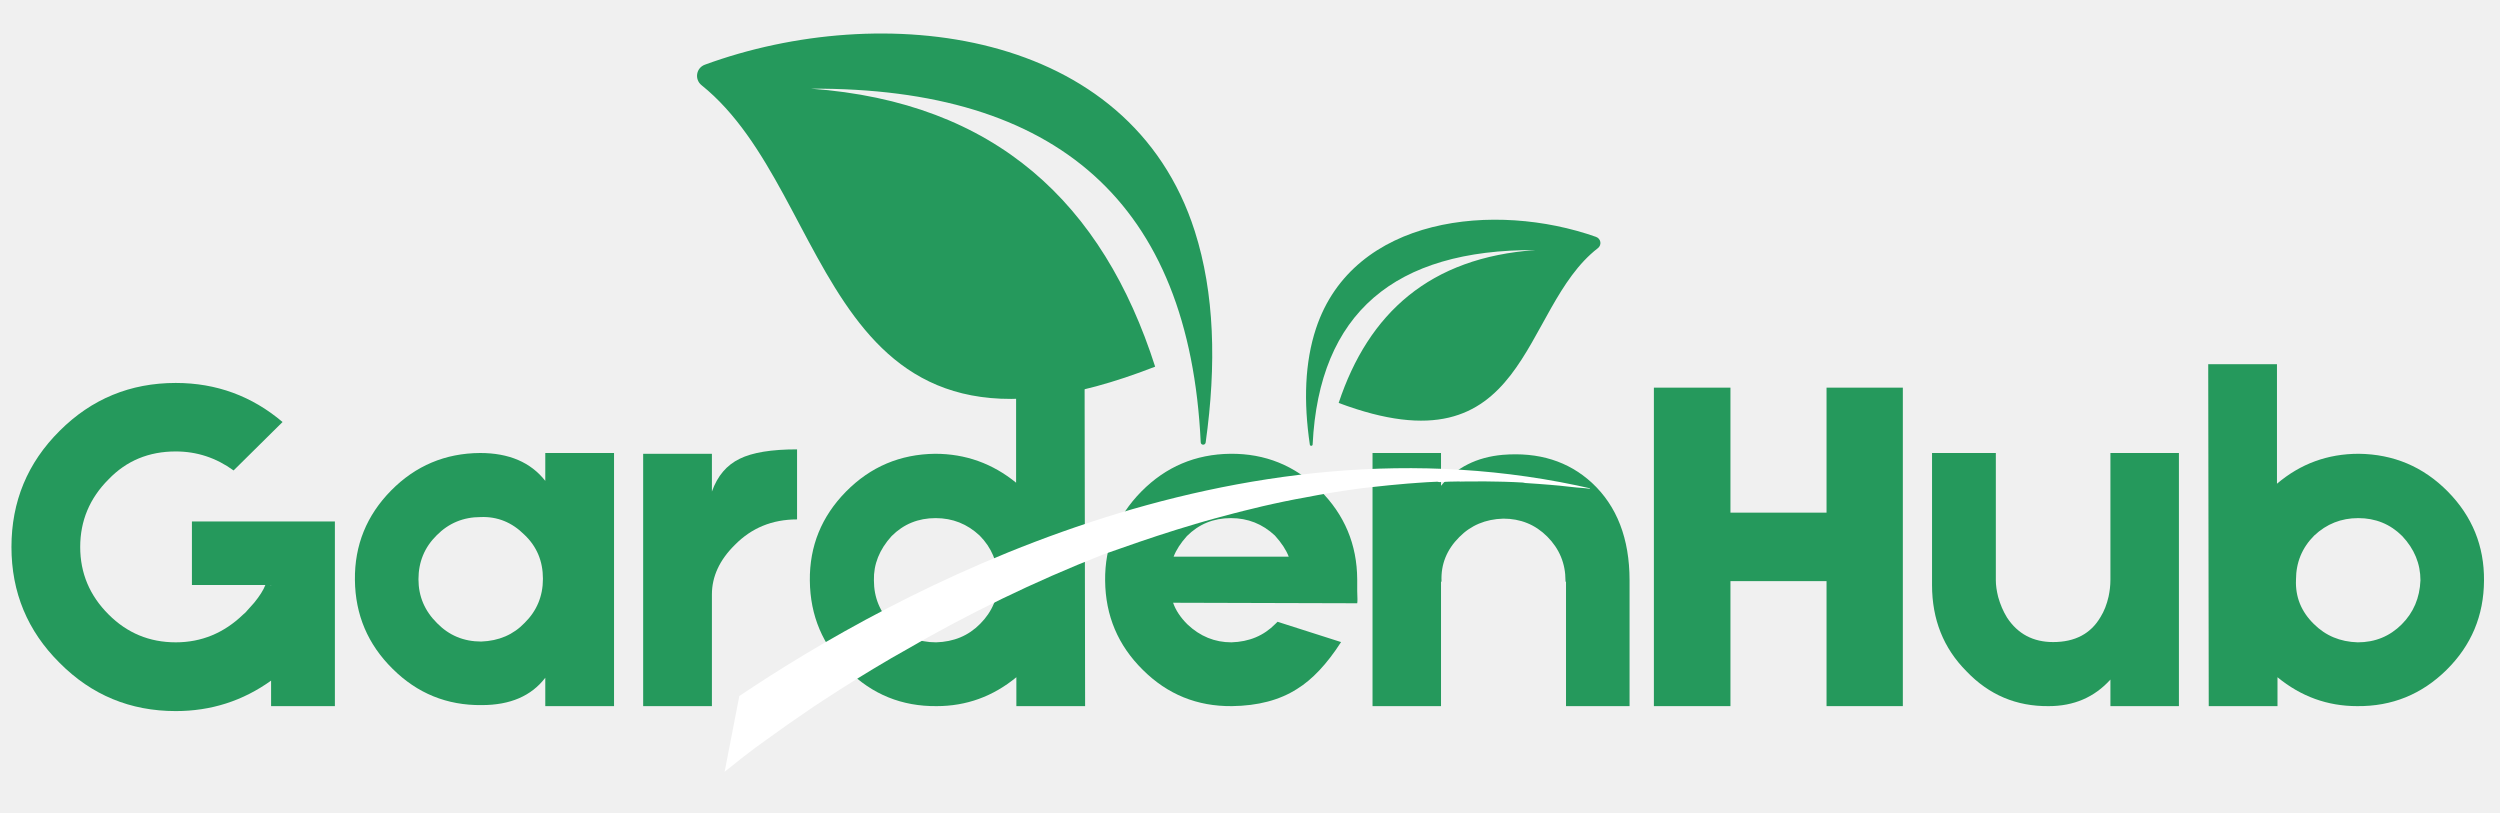
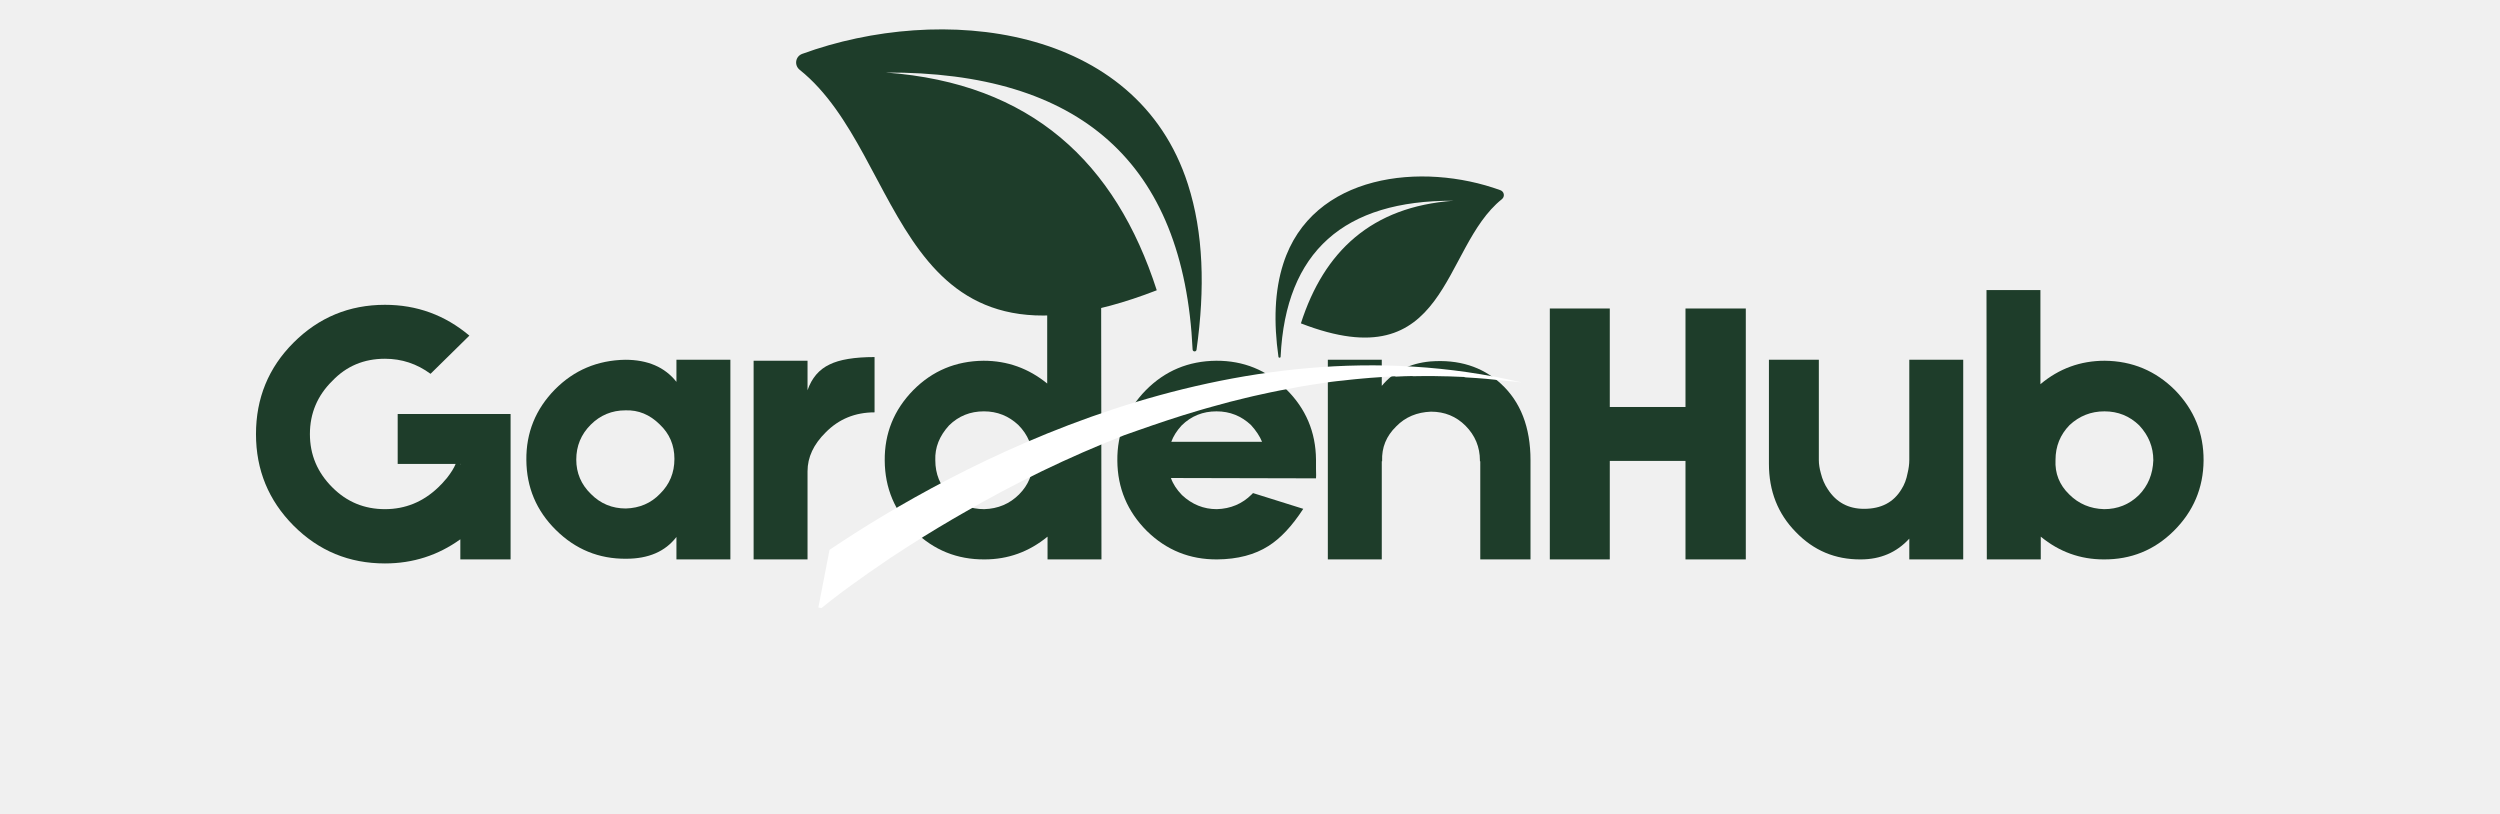
- <svg xmlns="http://www.w3.org/2000/svg" width="200" zoomAndPan="magnify" viewBox="0 0 150 48.75" height="65" preserveAspectRatio="xMidYMid meet" version="1.0">
+ <svg xmlns="http://www.w3.org/2000/svg" width="123" zoomAndPan="magnify" viewBox="0 0 93.12 37.92" height="40" preserveAspectRatio="xMidYMid meet" version="1.0">
  <defs>
    <g />
-     <clipPath id="dc2b6505f0">
-       <path d="M 0.383 12 L 149.617 12 L 149.617 48.5 L 0.383 48.5 Z M 0.383 12 " clip-rule="nonzero" />
+     <clipPath id="10aca2dd78">
+       <path d="M 0 7 L 91.387 7 L 91.387 29.855 L 0 29.855 Z M 0 7 " clip-rule="nonzero" />
    </clipPath>
-     <clipPath id="4077067471">
-       <path d="M 0.383 10 L 21 10 L 21 31 L 0.383 31 Z M 0.383 10 " clip-rule="nonzero" />
+     <clipPath id="3951fd3dc5">
+       <path d="M 80 6 L 91.387 6 L 91.387 20 L 80 20 Z M 80 6 " clip-rule="nonzero" />
    </clipPath>
-     <clipPath id="d1ba257b66">
-       <path d="M 132 9 L 149.617 9 L 149.617 31 L 132 31 Z M 132 9 " clip-rule="nonzero" />
+     <clipPath id="19135b97ed">
+       <rect x="0" width="92" y="0" height="23" />
    </clipPath>
-     <clipPath id="1c5184ef60">
-       <rect x="0" width="150" y="0" height="37" />
+     <clipPath id="78686cec1e">
+       <path d="M 26 11 L 60 11 L 60 29.855 L 26 29.855 Z M 26 11 " clip-rule="nonzero" />
    </clipPath>
-     <clipPath id="155366986e">
-       <path d="M 43 19 L 96 19 L 96 48.5 L 43 48.5 Z M 43 19 " clip-rule="nonzero" />
+     <clipPath id="f2d94b00d6">
+       <path d="M 29.664 11.555 L 59.566 17.379 L 56.297 34.152 L 26.398 28.328 Z M 29.664 11.555 " clip-rule="nonzero" />
    </clipPath>
-     <clipPath id="7d8fd76d22">
-       <path d="M 48.68 19.371 L 95.555 28.504 L 90.277 55.602 L 43.402 46.473 Z M 48.68 19.371 " clip-rule="nonzero" />
+     <clipPath id="ebff447932">
+       <path d="M 0.391 6 L 33.676 6 L 33.676 18 L 0.391 18 Z M 0.391 6 " clip-rule="nonzero" />
    </clipPath>
-     <clipPath id="92769aa032">
-       <path d="M 0.363 9 L 52.652 9 L 52.652 28 L 0.363 28 Z M 0.363 9 " clip-rule="nonzero" />
+     <clipPath id="68457d0984">
+       <path d="M 3.664 0.555 L 33.566 6.379 L 30.297 23.152 L 0.398 17.328 Z M 3.664 0.555 " clip-rule="nonzero" />
    </clipPath>
-     <clipPath id="764e80285b">
-       <path d="M 5.68 0.371 L 52.555 9.504 L 47.277 36.602 L 0.402 27.473 Z M 5.68 0.371 " clip-rule="nonzero" />
+     <clipPath id="1a5a7d2179">
+       <path d="M 0.363 17.496 L 30.266 23.32 L 33.531 6.547 L 3.633 0.727 Z M 0.363 17.496 " clip-rule="nonzero" />
    </clipPath>
-     <clipPath id="34784f2550">
-       <path d="M 0.438 27.301 L 47.309 36.43 L 52.59 9.332 L 5.715 0.203 Z M 0.438 27.301 " clip-rule="nonzero" />
+     <clipPath id="6b0811460d">
+       <rect x="0" width="34" y="0" height="19" />
    </clipPath>
-     <clipPath id="d625bae482">
-       <rect x="0" width="53" y="0" height="30" />
+     <clipPath id="af30002045">
+       <path d="M 25.289 1 L 44.605 1 L 44.605 17 L 25.289 17 Z M 25.289 1 " clip-rule="nonzero" />
    </clipPath>
-     <clipPath id="c1bdad985b">
-       <path d="M 41.68 0 L 73.02 0 L 73.02 29.848 L 41.68 29.848 Z M 41.68 0 " clip-rule="nonzero" />
+     <clipPath id="cea5f8d0c8">
+       <path d="M 0.289 0.328 L 19.461 0.328 L 19.461 15.543 L 0.289 15.543 Z M 0.289 0.328 " clip-rule="nonzero" />
    </clipPath>
-     <clipPath id="2a265345ff">
-       <path d="M 0.68 2 L 31.996 2 L 31.996 27 L 0.68 27 Z M 0.68 2 " clip-rule="nonzero" />
+     <clipPath id="1c06ef09a8">
+       <rect x="0" width="20" y="0" height="16" />
    </clipPath>
-     <clipPath id="9f5d6d41fe">
-       <rect x="0" width="33" y="0" height="30" />
-     </clipPath>
-     <clipPath id="766a0586cb">
-       <path d="M 78.211 13 L 96.121 13 L 96.121 27 L 78.211 27 Z M 78.211 13 " clip-rule="nonzero" />
+     <clipPath id="e8b38d86ee">
+       <path d="M 47.66 8 L 58.805 8 L 58.805 17 L 47.66 17 Z M 47.66 8 " clip-rule="nonzero" />
    </clipPath>
  </defs>
-   <g clip-path="url(#dc2b6505f0)">
-     <g transform="matrix(1, 0, 0, 1, 0.000000000000000111, 12)">
-       <g clip-path="url(#1c5184ef60)">
-         <g clip-path="url(#4077067471)">
-           <g fill="#25995c" fill-opacity="1">
-             <g transform="translate(-0.187826, 30.36785)">
-               <g>
-                 <path d="M 20.281 -11.078 L 20.281 0 L 16.453 0 L 16.453 -1.531 C 14.754 -0.312 12.848 0.297 10.734 0.297 C 8.004 0.297 5.68 -0.664 3.766 -2.594 C 1.836 -4.508 0.875 -6.828 0.875 -9.547 C 0.875 -12.273 1.836 -14.598 3.766 -16.516 C 5.68 -18.43 8.004 -19.391 10.734 -19.391 C 13.16 -19.391 15.297 -18.609 17.141 -17.047 L 14.203 -14.141 C 13.16 -14.898 12.004 -15.281 10.734 -15.281 C 9.117 -15.281 7.773 -14.723 6.703 -13.609 C 5.566 -12.473 5 -11.117 5 -9.547 C 5 -7.984 5.566 -6.633 6.703 -5.5 C 7.816 -4.383 9.16 -3.828 10.734 -3.828 C 12.273 -3.828 13.625 -4.383 14.781 -5.5 C 14.82 -5.539 14.863 -5.578 14.906 -5.609 L 15.047 -5.766 C 15.18 -5.922 15.312 -6.066 15.438 -6.203 C 15.77 -6.609 15.992 -6.961 16.109 -7.266 L 11.703 -7.266 L 11.703 -11.078 Z M 16.422 -7.266 L 16.453 -7.234 L 16.453 -7.266 Z M 16.422 -7.266 " />
-               </g>
+   <g clip-path="url(#10aca2dd78)">
+     <g transform="matrix(1, 0, 0, 1, 0, 7)">
+       <g clip-path="url(#19135b97ed)">
+         <g fill="#1e3d2a" fill-opacity="1">
+           <g transform="translate(-0.349342, 19.09183)">
+             <g>
+               <path d="M 12.422 -6.781 L 12.422 0 L 10.078 0 L 10.078 -0.938 C 9.035 -0.188 7.863 0.188 6.562 0.188 C 4.895 0.188 3.473 -0.398 2.297 -1.578 C 1.129 -2.754 0.547 -4.176 0.547 -5.844 C 0.547 -7.52 1.129 -8.941 2.297 -10.109 C 3.473 -11.285 4.895 -11.875 6.562 -11.875 C 8.051 -11.875 9.363 -11.395 10.5 -10.438 L 8.688 -8.656 C 8.051 -9.125 7.344 -9.359 6.562 -9.359 C 5.582 -9.359 4.766 -9.016 4.109 -8.328 C 3.41 -7.641 3.062 -6.812 3.062 -5.844 C 3.062 -4.883 3.41 -4.055 4.109 -3.359 C 4.785 -2.68 5.602 -2.344 6.562 -2.344 C 7.508 -2.344 8.336 -2.68 9.047 -3.359 C 9.078 -3.391 9.102 -3.414 9.125 -3.438 L 9.219 -3.531 C 9.301 -3.625 9.379 -3.711 9.453 -3.797 C 9.648 -4.047 9.785 -4.266 9.859 -4.453 L 7.156 -4.453 L 7.156 -6.781 Z M 10.062 -4.453 L 10.078 -4.422 L 10.078 -4.453 Z M 10.062 -4.453 " />
            </g>
          </g>
        </g>
-         <g fill="#25995c" fill-opacity="1">
-           <g transform="translate(20.96696, 30.36785)">
+         <g fill="#1e3d2a" fill-opacity="1">
+           <g transform="translate(12.60515, 19.09183)">
            <g>
-               <path d="M 11.75 -15.188 L 15.875 -15.188 L 15.875 0 L 11.75 0 L 11.75 -1.703 C 10.914 -0.609 9.645 -0.062 7.938 -0.062 C 5.852 -0.039 4.07 -0.766 2.594 -2.234 C 1.102 -3.703 0.348 -5.484 0.328 -7.578 C 0.305 -9.66 1.031 -11.445 2.5 -12.938 C 3.969 -14.426 5.75 -15.176 7.844 -15.188 C 9.57 -15.188 10.875 -14.629 11.75 -13.516 Z M 10.516 -5 C 11.242 -5.719 11.609 -6.598 11.609 -7.641 C 11.609 -8.703 11.238 -9.582 10.5 -10.281 C 9.75 -11.031 8.875 -11.383 7.875 -11.344 C 6.832 -11.344 5.953 -10.977 5.234 -10.25 C 4.504 -9.531 4.141 -8.648 4.141 -7.609 C 4.141 -6.586 4.516 -5.707 5.266 -4.969 C 5.984 -4.238 6.863 -3.875 7.906 -3.875 C 8.969 -3.914 9.836 -4.289 10.516 -5 Z M 10.516 -5 " />
+               <path d="M 7.203 -9.312 L 9.719 -9.312 L 9.719 0 L 7.203 0 L 7.203 -1.047 C 6.68 -0.367 5.898 -0.031 4.859 -0.031 C 3.586 -0.02 2.492 -0.469 1.578 -1.375 C 0.672 -2.27 0.211 -3.359 0.203 -4.641 C 0.191 -5.91 0.633 -7.004 1.531 -7.922 C 2.426 -8.828 3.52 -9.289 4.812 -9.312 C 5.863 -9.312 6.66 -8.969 7.203 -8.281 Z M 6.438 -3.062 C 6.883 -3.5 7.109 -4.039 7.109 -4.688 C 7.109 -5.332 6.879 -5.867 6.422 -6.297 C 5.961 -6.754 5.43 -6.973 4.828 -6.953 C 4.191 -6.953 3.648 -6.727 3.203 -6.281 C 2.754 -5.832 2.531 -5.289 2.531 -4.656 C 2.531 -4.031 2.758 -3.492 3.219 -3.047 C 3.664 -2.598 4.207 -2.375 4.844 -2.375 C 5.488 -2.395 6.02 -2.625 6.438 -3.062 Z M 6.438 -3.062 " />
            </g>
          </g>
        </g>
-         <g fill="#25995c" fill-opacity="1">
-           <g transform="translate(37.71451, 30.36785)">
+         <g fill="#1e3d2a" fill-opacity="1">
+           <g transform="translate(22.86079, 19.09183)">
            <g>
-               <path d="M 5 -12.875 C 5.332 -13.812 5.891 -14.469 6.672 -14.844 C 7.43 -15.219 8.578 -15.406 10.109 -15.406 L 10.109 -11.203 C 8.617 -11.203 7.375 -10.691 6.375 -9.672 C 5.457 -8.766 5 -7.773 5 -6.703 L 5 0 L 0.875 0 L 0.875 -15.141 L 5 -15.141 Z M 5 -12.875 " />
+               <path d="M 3.062 -7.891 C 3.258 -8.461 3.602 -8.863 4.094 -9.094 C 4.551 -9.32 5.25 -9.438 6.188 -9.438 L 6.188 -6.859 C 5.281 -6.859 4.52 -6.547 3.906 -5.922 C 3.344 -5.367 3.062 -4.766 3.062 -4.109 L 3.062 0 L 0.547 0 L 0.547 -9.266 L 3.062 -9.266 Z M 3.062 -7.891 " />
            </g>
          </g>
        </g>
-         <g fill="#25995c" fill-opacity="1">
-           <g transform="translate(48.26252, 30.36785)">
+         <g fill="#1e3d2a" fill-opacity="1">
+           <g transform="translate(29.32005, 19.09183)">
            <g>
-               <path d="M 12.719 0 L 12.719 -1.734 C 11.312 -0.578 9.719 0 7.938 0 C 5.852 0.02 4.07 -0.703 2.594 -2.172 C 1.102 -3.641 0.348 -5.426 0.328 -7.531 C 0.305 -9.602 1.031 -11.383 2.5 -12.875 C 3.969 -14.363 5.75 -15.117 7.844 -15.141 C 9.664 -15.141 11.285 -14.562 12.703 -13.406 L 12.703 -20.516 L 16.812 -20.516 L 16.844 0 Z M 10.547 -4.938 C 11.273 -5.664 11.641 -6.547 11.641 -7.578 C 11.598 -8.641 11.223 -9.523 10.516 -10.234 C 9.773 -10.93 8.895 -11.281 7.875 -11.281 C 6.832 -11.281 5.953 -10.922 5.234 -10.203 C 4.504 -9.398 4.148 -8.516 4.172 -7.547 C 4.172 -6.516 4.535 -5.633 5.266 -4.906 C 5.984 -4.188 6.863 -3.828 7.906 -3.828 C 8.969 -3.859 9.848 -4.227 10.547 -4.938 Z M 10.547 -4.938 " />
+               <path d="M 7.797 0 L 7.797 -1.062 C 6.93 -0.352 5.953 0 4.859 0 C 3.586 0.008 2.492 -0.43 1.578 -1.328 C 0.672 -2.234 0.211 -3.328 0.203 -4.609 C 0.191 -5.879 0.633 -6.973 1.531 -7.891 C 2.426 -8.797 3.52 -9.254 4.812 -9.266 C 5.926 -9.266 6.914 -8.91 7.781 -8.203 L 7.781 -12.562 L 10.297 -12.562 L 10.312 0 Z M 6.469 -3.031 C 6.906 -3.469 7.125 -4.004 7.125 -4.641 C 7.102 -5.285 6.875 -5.828 6.438 -6.266 C 5.988 -6.691 5.453 -6.906 4.828 -6.906 C 4.191 -6.906 3.648 -6.688 3.203 -6.25 C 2.754 -5.758 2.539 -5.219 2.562 -4.625 C 2.562 -3.988 2.781 -3.445 3.219 -3 C 3.664 -2.562 4.207 -2.344 4.844 -2.344 C 5.488 -2.363 6.031 -2.594 6.469 -3.031 Z M 6.469 -3.031 " />
            </g>
          </g>
        </g>
-         <g fill="#25995c" fill-opacity="1">
-           <g transform="translate(65.97966, 30.36785)">
+         <g fill="#1e3d2a" fill-opacity="1">
+           <g transform="translate(40.16944, 19.09183)">
            <g>
-               <path d="M 15.453 -6.906 C 15.473 -6.5 15.473 -6.254 15.453 -6.172 L 4.406 -6.203 C 4.562 -5.754 4.848 -5.32 5.266 -4.906 C 6.023 -4.188 6.906 -3.828 7.906 -3.828 C 8.969 -3.859 9.848 -4.227 10.547 -4.938 L 10.672 -5.062 L 14.484 -3.844 C 13.641 -2.531 12.758 -1.594 11.844 -1.031 C 10.801 -0.363 9.5 -0.02 7.938 0 C 5.852 0.02 4.07 -0.703 2.594 -2.172 C 1.102 -3.641 0.348 -5.426 0.328 -7.531 C 0.305 -9.602 1.031 -11.383 2.5 -12.875 C 3.969 -14.363 5.75 -15.117 7.844 -15.141 C 9.926 -15.16 11.711 -14.438 13.203 -12.969 C 14.691 -11.488 15.441 -9.703 15.453 -7.609 Z M 7.875 -11.281 C 6.832 -11.281 5.953 -10.922 5.234 -10.203 C 4.859 -9.785 4.594 -9.375 4.438 -8.969 L 11.344 -8.969 C 11.188 -9.375 10.91 -9.797 10.516 -10.234 C 9.773 -10.93 8.895 -11.281 7.875 -11.281 Z M 7.875 -11.281 " />
+               <path d="M 9.469 -4.234 C 9.477 -3.984 9.477 -3.832 9.469 -3.781 L 2.703 -3.797 C 2.797 -3.523 2.969 -3.258 3.219 -3 C 3.688 -2.562 4.227 -2.344 4.844 -2.344 C 5.488 -2.363 6.031 -2.594 6.469 -3.031 L 6.531 -3.094 L 8.875 -2.359 C 8.352 -1.555 7.812 -0.977 7.25 -0.625 C 6.613 -0.219 5.816 -0.008 4.859 0 C 3.586 0.008 2.492 -0.43 1.578 -1.328 C 0.672 -2.234 0.211 -3.328 0.203 -4.609 C 0.191 -5.879 0.633 -6.973 1.531 -7.891 C 2.426 -8.797 3.52 -9.254 4.812 -9.266 C 6.082 -9.273 7.172 -8.832 8.078 -7.938 C 8.992 -7.039 9.457 -5.945 9.469 -4.656 Z M 4.828 -6.906 C 4.191 -6.906 3.648 -6.688 3.203 -6.25 C 2.973 -6 2.812 -5.742 2.719 -5.484 L 6.953 -5.484 C 6.848 -5.742 6.676 -6.004 6.438 -6.266 C 5.988 -6.691 5.453 -6.906 4.828 -6.906 Z M 4.828 -6.906 " />
            </g>
          </g>
        </g>
-         <g fill="#25995c" fill-opacity="1">
-           <g transform="translate(81.75761, 30.36785)">
+         <g fill="#1e3d2a" fill-opacity="1">
+           <g transform="translate(49.83133, 19.09183)">
            <g>
-               <path d="M 8.406 -15.078 C 10.562 -15.254 12.344 -14.695 13.75 -13.406 C 15.258 -12.008 16.016 -10.055 16.016 -7.547 L 16.016 0 L 12.203 0 L 12.203 -7.469 L 12.172 -7.469 L 12.172 -7.531 C 12.172 -8.562 11.805 -9.441 11.078 -10.172 C 10.359 -10.891 9.477 -11.25 8.438 -11.25 C 7.375 -11.219 6.492 -10.848 5.797 -10.141 C 5.047 -9.391 4.691 -8.508 4.734 -7.5 L 4.734 -7.469 L 4.703 -7.469 L 4.703 0 L 0.594 0 L 0.594 -15.188 L 4.703 -15.188 L 4.703 -13.219 C 5.617 -14.32 6.852 -14.941 8.406 -15.078 Z M 8.406 -15.078 " />
+               <path d="M 5.141 -9.234 C 6.461 -9.336 7.555 -8.992 8.422 -8.203 C 9.348 -7.359 9.812 -6.164 9.812 -4.625 L 9.812 0 L 7.469 0 L 7.469 -4.578 L 7.453 -4.578 L 7.453 -4.609 C 7.453 -5.242 7.227 -5.785 6.781 -6.234 C 6.344 -6.672 5.805 -6.891 5.172 -6.891 C 4.516 -6.867 3.973 -6.641 3.547 -6.203 C 3.086 -5.754 2.867 -5.219 2.891 -4.594 L 2.891 -4.578 L 2.875 -4.578 L 2.875 0 L 0.359 0 L 0.359 -9.312 L 2.875 -9.312 L 2.875 -8.094 C 3.438 -8.77 4.191 -9.148 5.141 -9.234 Z M 5.141 -9.234 " />
            </g>
          </g>
        </g>
-         <g fill="#25995c" fill-opacity="1">
-           <g transform="translate(98.35826, 30.36785)">
+         <g fill="#1e3d2a" fill-opacity="1">
+           <g transform="translate(59.99701, 19.09183)">
            <g>
-               <path d="M 11.234 -19.109 L 15.812 -19.109 L 15.812 0 L 11.234 0 L 11.234 -7.5 L 5.469 -7.5 L 5.469 0 L 0.875 0 L 0.875 -19.109 L 5.469 -19.109 L 5.469 -11.609 L 11.234 -11.609 Z M 11.234 -19.109 " />
+               <path d="M 6.875 -11.703 L 9.688 -11.703 L 9.688 0 L 6.875 0 L 6.875 -4.594 L 3.344 -4.594 L 3.344 0 L 0.547 0 L 0.547 -11.703 L 3.344 -11.703 L 3.344 -7.109 L 6.875 -7.109 Z M 6.875 -11.703 " />
            </g>
          </g>
        </g>
-         <g fill="#25995c" fill-opacity="1">
-           <g transform="translate(115.047, 30.36785)">
+         <g fill="#1e3d2a" fill-opacity="1">
+           <g transform="translate(70.21667, 19.09183)">
            <g>
-               <path d="M 0.875 -15.188 L 4.703 -15.188 L 4.703 -7.547 C 4.703 -7.254 4.75 -6.922 4.844 -6.547 C 4.969 -6.098 5.145 -5.688 5.375 -5.312 C 6.02 -4.332 6.941 -3.844 8.141 -3.844 C 9.453 -3.844 10.398 -4.344 10.984 -5.344 C 11.203 -5.695 11.363 -6.109 11.469 -6.578 C 11.539 -6.91 11.578 -7.242 11.578 -7.578 L 11.578 -15.188 L 15.688 -15.188 L 15.688 0 L 11.578 0 L 11.578 -1.594 C 10.617 -0.531 9.383 0 7.875 0 C 5.938 0.02 4.289 -0.676 2.938 -2.094 C 1.562 -3.477 0.875 -5.203 0.875 -7.266 Z M 0.875 -15.188 " />
+               <path d="M 0.547 -9.312 L 2.875 -9.312 L 2.875 -4.625 C 2.875 -4.445 2.906 -4.242 2.969 -4.016 C 3.039 -3.734 3.148 -3.484 3.297 -3.266 C 3.691 -2.66 4.254 -2.359 4.984 -2.359 C 5.785 -2.359 6.367 -2.664 6.734 -3.281 C 6.867 -3.488 6.961 -3.738 7.016 -4.031 C 7.066 -4.238 7.094 -4.441 7.094 -4.641 L 7.094 -9.312 L 9.609 -9.312 L 9.609 0 L 7.094 0 L 7.094 -0.969 C 6.5 -0.32 5.742 0 4.828 0 C 3.641 0.008 2.629 -0.414 1.797 -1.281 C 0.961 -2.133 0.547 -3.191 0.547 -4.453 Z M 0.547 -9.312 " />
            </g>
          </g>
        </g>
-         <g clip-path="url(#d1ba257b66)">
-           <g fill="#25995c" fill-opacity="1">
-             <g transform="translate(131.6183, 30.36785)">
+         <g clip-path="url(#3951fd3dc5)">
+           <g fill="#1e3d2a" fill-opacity="1">
+             <g transform="translate(80.36436, 19.09183)">
              <g>
-                 <path d="M 9.906 -15.141 C 12 -15.117 13.781 -14.363 15.25 -12.875 C 16.719 -11.383 17.441 -9.602 17.422 -7.531 C 17.41 -5.426 16.66 -3.641 15.172 -2.172 C 13.68 -0.703 11.895 0.02 9.812 0 C 8.031 0 6.438 -0.578 5.031 -1.734 L 5.031 0 L 0.906 0 L 0.875 -20.516 L 5 -20.516 L 5 -13.344 C 6.406 -14.539 8.039 -15.141 9.906 -15.141 Z M 12.484 -4.906 C 13.191 -5.613 13.566 -6.492 13.609 -7.547 C 13.609 -8.547 13.242 -9.43 12.516 -10.203 C 11.797 -10.922 10.914 -11.281 9.875 -11.281 C 8.852 -11.281 7.973 -10.93 7.234 -10.234 C 6.504 -9.504 6.141 -8.617 6.141 -7.578 C 6.098 -6.555 6.453 -5.676 7.203 -4.938 C 7.91 -4.227 8.789 -3.859 9.844 -3.828 C 10.883 -3.828 11.766 -4.188 12.484 -4.906 Z M 12.484 -4.906 " />
+                 <path d="M 6.062 -9.266 C 7.344 -9.254 8.438 -8.797 9.344 -7.891 C 10.238 -6.973 10.68 -5.879 10.672 -4.609 C 10.66 -3.328 10.195 -2.234 9.281 -1.328 C 8.375 -0.43 7.285 0.008 6.016 0 C 4.922 0 3.941 -0.352 3.078 -1.062 L 3.078 0 L 0.562 0 L 0.547 -12.562 L 3.062 -12.562 L 3.062 -8.172 C 3.926 -8.898 4.926 -9.266 6.062 -9.266 Z M 7.656 -3 C 8.082 -3.438 8.305 -3.977 8.328 -4.625 C 8.328 -5.238 8.109 -5.781 7.672 -6.25 C 7.223 -6.688 6.68 -6.906 6.047 -6.906 C 5.422 -6.906 4.879 -6.691 4.422 -6.266 C 3.984 -5.816 3.766 -5.273 3.766 -4.641 C 3.734 -4.016 3.945 -3.477 4.406 -3.031 C 4.844 -2.594 5.383 -2.363 6.031 -2.344 C 6.664 -2.344 7.207 -2.562 7.656 -3 Z M 7.656 -3 " />
              </g>
            </g>
          </g>
        </g>
      </g>
    </g>
  </g>
-   <g clip-path="url(#155366986e)">
-     <g clip-path="url(#7d8fd76d22)">
-       <g transform="matrix(1, 0, 0, 1, 43, 19)">
-         <g clip-path="url(#d625bae482)">
-           <g clip-path="url(#92769aa032)">
-             <g clip-path="url(#764e80285b)">
-               <g clip-path="url(#34784f2550)">
-                 <path fill="#ffffff" d="M 51.117 10.199 C 50.75 10.156 50.379 10.117 50.012 10.09 L 49.312 10.035 L 48.512 9.98 L 48.371 9.953 C 48.008 9.93 47.645 9.918 47.281 9.906 L 46.922 9.898 L 46.008 9.883 L 45.57 9.887 C 45.246 9.883 44.922 9.887 44.598 9.895 L 44.559 9.887 C 44.16 9.891 43.754 9.902 43.352 9.926 L 43.242 9.902 C 42.84 9.918 42.434 9.941 42.027 9.973 C 41.621 10.004 41.25 10.027 40.848 10.07 C 40.441 10.113 40.215 10.121 39.895 10.164 C 39.57 10.203 39.301 10.227 38.977 10.262 C 38.656 10.301 38.387 10.328 38.125 10.375 C 37.75 10.426 37.379 10.48 37.008 10.543 C 36.633 10.602 36.191 10.672 35.805 10.754 C 35.414 10.836 35.094 10.883 34.734 10.953 C 34.285 11.039 33.828 11.137 33.379 11.234 C 32.93 11.336 32.582 11.41 32.191 11.512 C 31.801 11.609 31.406 11.699 31.016 11.805 C 30.621 11.906 30.238 12.008 29.848 12.117 C 29.461 12.227 29.094 12.324 28.715 12.441 C 27.188 12.891 25.695 13.387 24.254 13.898 C 23.895 14.023 23.539 14.148 23.188 14.27 C 19.059 15.895 15.074 17.824 11.234 20.062 L 10.477 20.492 C 8.984 21.363 7.629 22.211 6.434 22.996 L 5.848 23.379 C 4.711 24.148 3.734 24.836 2.938 25.418 L 2.305 25.875 C 1.691 26.336 1.227 26.699 0.934 26.945 L 0.648 27.168 L 0.477 27.309 L 1.359 22.762 C 10.582 16.562 31.109 5.312 52.645 10.355 L 52.078 10.289 C 51.742 10.27 51.449 10.234 51.117 10.199 Z M 51.117 10.199 " fill-opacity="1" fill-rule="nonzero" />
+   <g clip-path="url(#78686cec1e)">
+     <g clip-path="url(#f2d94b00d6)">
+       <g transform="matrix(1, 0, 0, 1, 26, 11)">
+         <g clip-path="url(#6b0811460d)">
+           <g clip-path="url(#ebff447932)">
+             <g clip-path="url(#68457d0984)">
+               <g clip-path="url(#1a5a7d2179)">
+                 <path fill="#ffffff" d="M 32.262 6.738 C 32.027 6.711 31.793 6.688 31.566 6.668 L 31.125 6.633 L 30.621 6.602 L 30.531 6.582 C 30.305 6.57 30.074 6.562 29.848 6.555 L 29.621 6.551 L 29.043 6.539 L 28.77 6.539 C 28.566 6.539 28.359 6.543 28.16 6.547 L 28.133 6.539 C 27.883 6.543 27.629 6.551 27.371 6.566 L 27.305 6.551 C 27.051 6.559 26.797 6.578 26.539 6.598 C 26.285 6.617 26.051 6.629 25.797 6.656 C 25.543 6.684 25.398 6.688 25.195 6.715 C 24.996 6.742 24.824 6.754 24.621 6.777 C 24.418 6.801 24.25 6.82 24.086 6.848 C 23.848 6.879 23.613 6.914 23.383 6.953 C 23.148 6.992 22.867 7.035 22.625 7.086 C 22.379 7.137 22.176 7.168 21.953 7.211 C 21.668 7.266 21.383 7.328 21.098 7.391 C 20.816 7.453 20.598 7.5 20.352 7.562 C 20.105 7.625 19.855 7.684 19.609 7.746 C 19.363 7.812 19.121 7.875 18.879 7.945 C 18.633 8.016 18.402 8.074 18.164 8.148 C 17.203 8.43 16.266 8.746 15.355 9.066 C 15.129 9.145 14.906 9.223 14.688 9.301 C 12.086 10.324 9.578 11.535 7.164 12.941 L 6.688 13.215 C 5.746 13.766 4.895 14.297 4.145 14.789 L 3.773 15.031 C 3.059 15.516 2.445 15.945 1.941 16.312 L 1.547 16.602 C 1.16 16.891 0.867 17.121 0.684 17.273 L 0.504 17.414 L 0.395 17.504 L 0.949 14.645 C 6.754 10.742 19.672 3.664 33.223 6.836 L 32.863 6.793 C 32.652 6.781 32.469 6.762 32.262 6.738 Z M 32.262 6.738 " fill-opacity="1" fill-rule="nonzero" />
              </g>
            </g>
          </g>
        </g>
      </g>
    </g>
  </g>
-   <g clip-path="url(#c1bdad985b)">
-     <g transform="matrix(1, 0, 0, 1, 41, 0.000000000000008417)">
-       <g clip-path="url(#9f5d6d41fe)">
-         <g clip-path="url(#2a265345ff)">
-           <path fill="#25995c" d="M 7.656 5.32 C 22.434 5.254 30.363 12.188 31.043 26.539 C 31.051 26.723 31.312 26.73 31.34 26.551 C 31.996 21.863 31.871 17.59 30.688 13.875 C 26.777 1.609 11.867 0.004 1.289 3.883 C 0.766 4.078 0.656 4.762 1.094 5.113 C 9.348 11.746 8.223 29.844 28.309 22 C 25.172 12.203 18.738 6.129 7.656 5.32 " fill-opacity="1" fill-rule="evenodd" />
+   <g clip-path="url(#af30002045)">
+     <g transform="matrix(1, 0, 0, 1, 25, 1)">
+       <g clip-path="url(#1c06ef09a8)">
+         <g clip-path="url(#cea5f8d0c8)">
+           <path fill="#1e3d2a" d="M 4.574 2.383 C 13.613 2.344 18.469 6.566 18.883 15.305 C 18.891 15.414 19.051 15.422 19.066 15.312 C 19.469 12.457 19.391 9.855 18.664 7.594 C 16.273 0.125 7.152 -0.852 0.676 1.512 C 0.355 1.629 0.289 2.043 0.559 2.258 C 5.605 6.297 4.918 17.316 17.211 12.539 C 15.289 6.574 11.355 2.879 4.574 2.383 " fill-opacity="1" fill-rule="evenodd" />
        </g>
      </g>
    </g>
  </g>
-   <g clip-path="url(#766a0586cb)">
-     <path fill="#25995c" d="M 92.121 15.004 C 83.68 14.965 79.145 18.777 78.758 26.672 C 78.754 26.77 78.602 26.777 78.59 26.676 C 78.211 24.098 78.285 21.75 78.961 19.707 C 81.195 12.965 89.715 12.078 95.758 14.211 C 96.059 14.32 96.121 14.695 95.871 14.891 C 91.156 18.535 91.797 28.488 80.32 24.176 C 82.113 18.785 85.789 15.449 92.121 15.004 " fill-opacity="1" fill-rule="evenodd" />
+   <g clip-path="url(#e8b38d86ee)">
+     <path fill="#1e3d2a" d="M 56.047 9.363 C 50.957 9.34 48.223 11.719 47.988 16.637 C 47.988 16.699 47.895 16.703 47.887 16.641 C 47.66 15.035 47.703 13.57 48.113 12.297 C 49.457 8.094 54.594 7.543 58.238 8.871 C 58.422 8.938 58.457 9.172 58.305 9.293 C 55.465 11.566 55.852 17.77 48.934 15.082 C 50.012 11.723 52.227 9.641 56.047 9.363 " fill-opacity="1" fill-rule="evenodd" />
  </g>
</svg>
